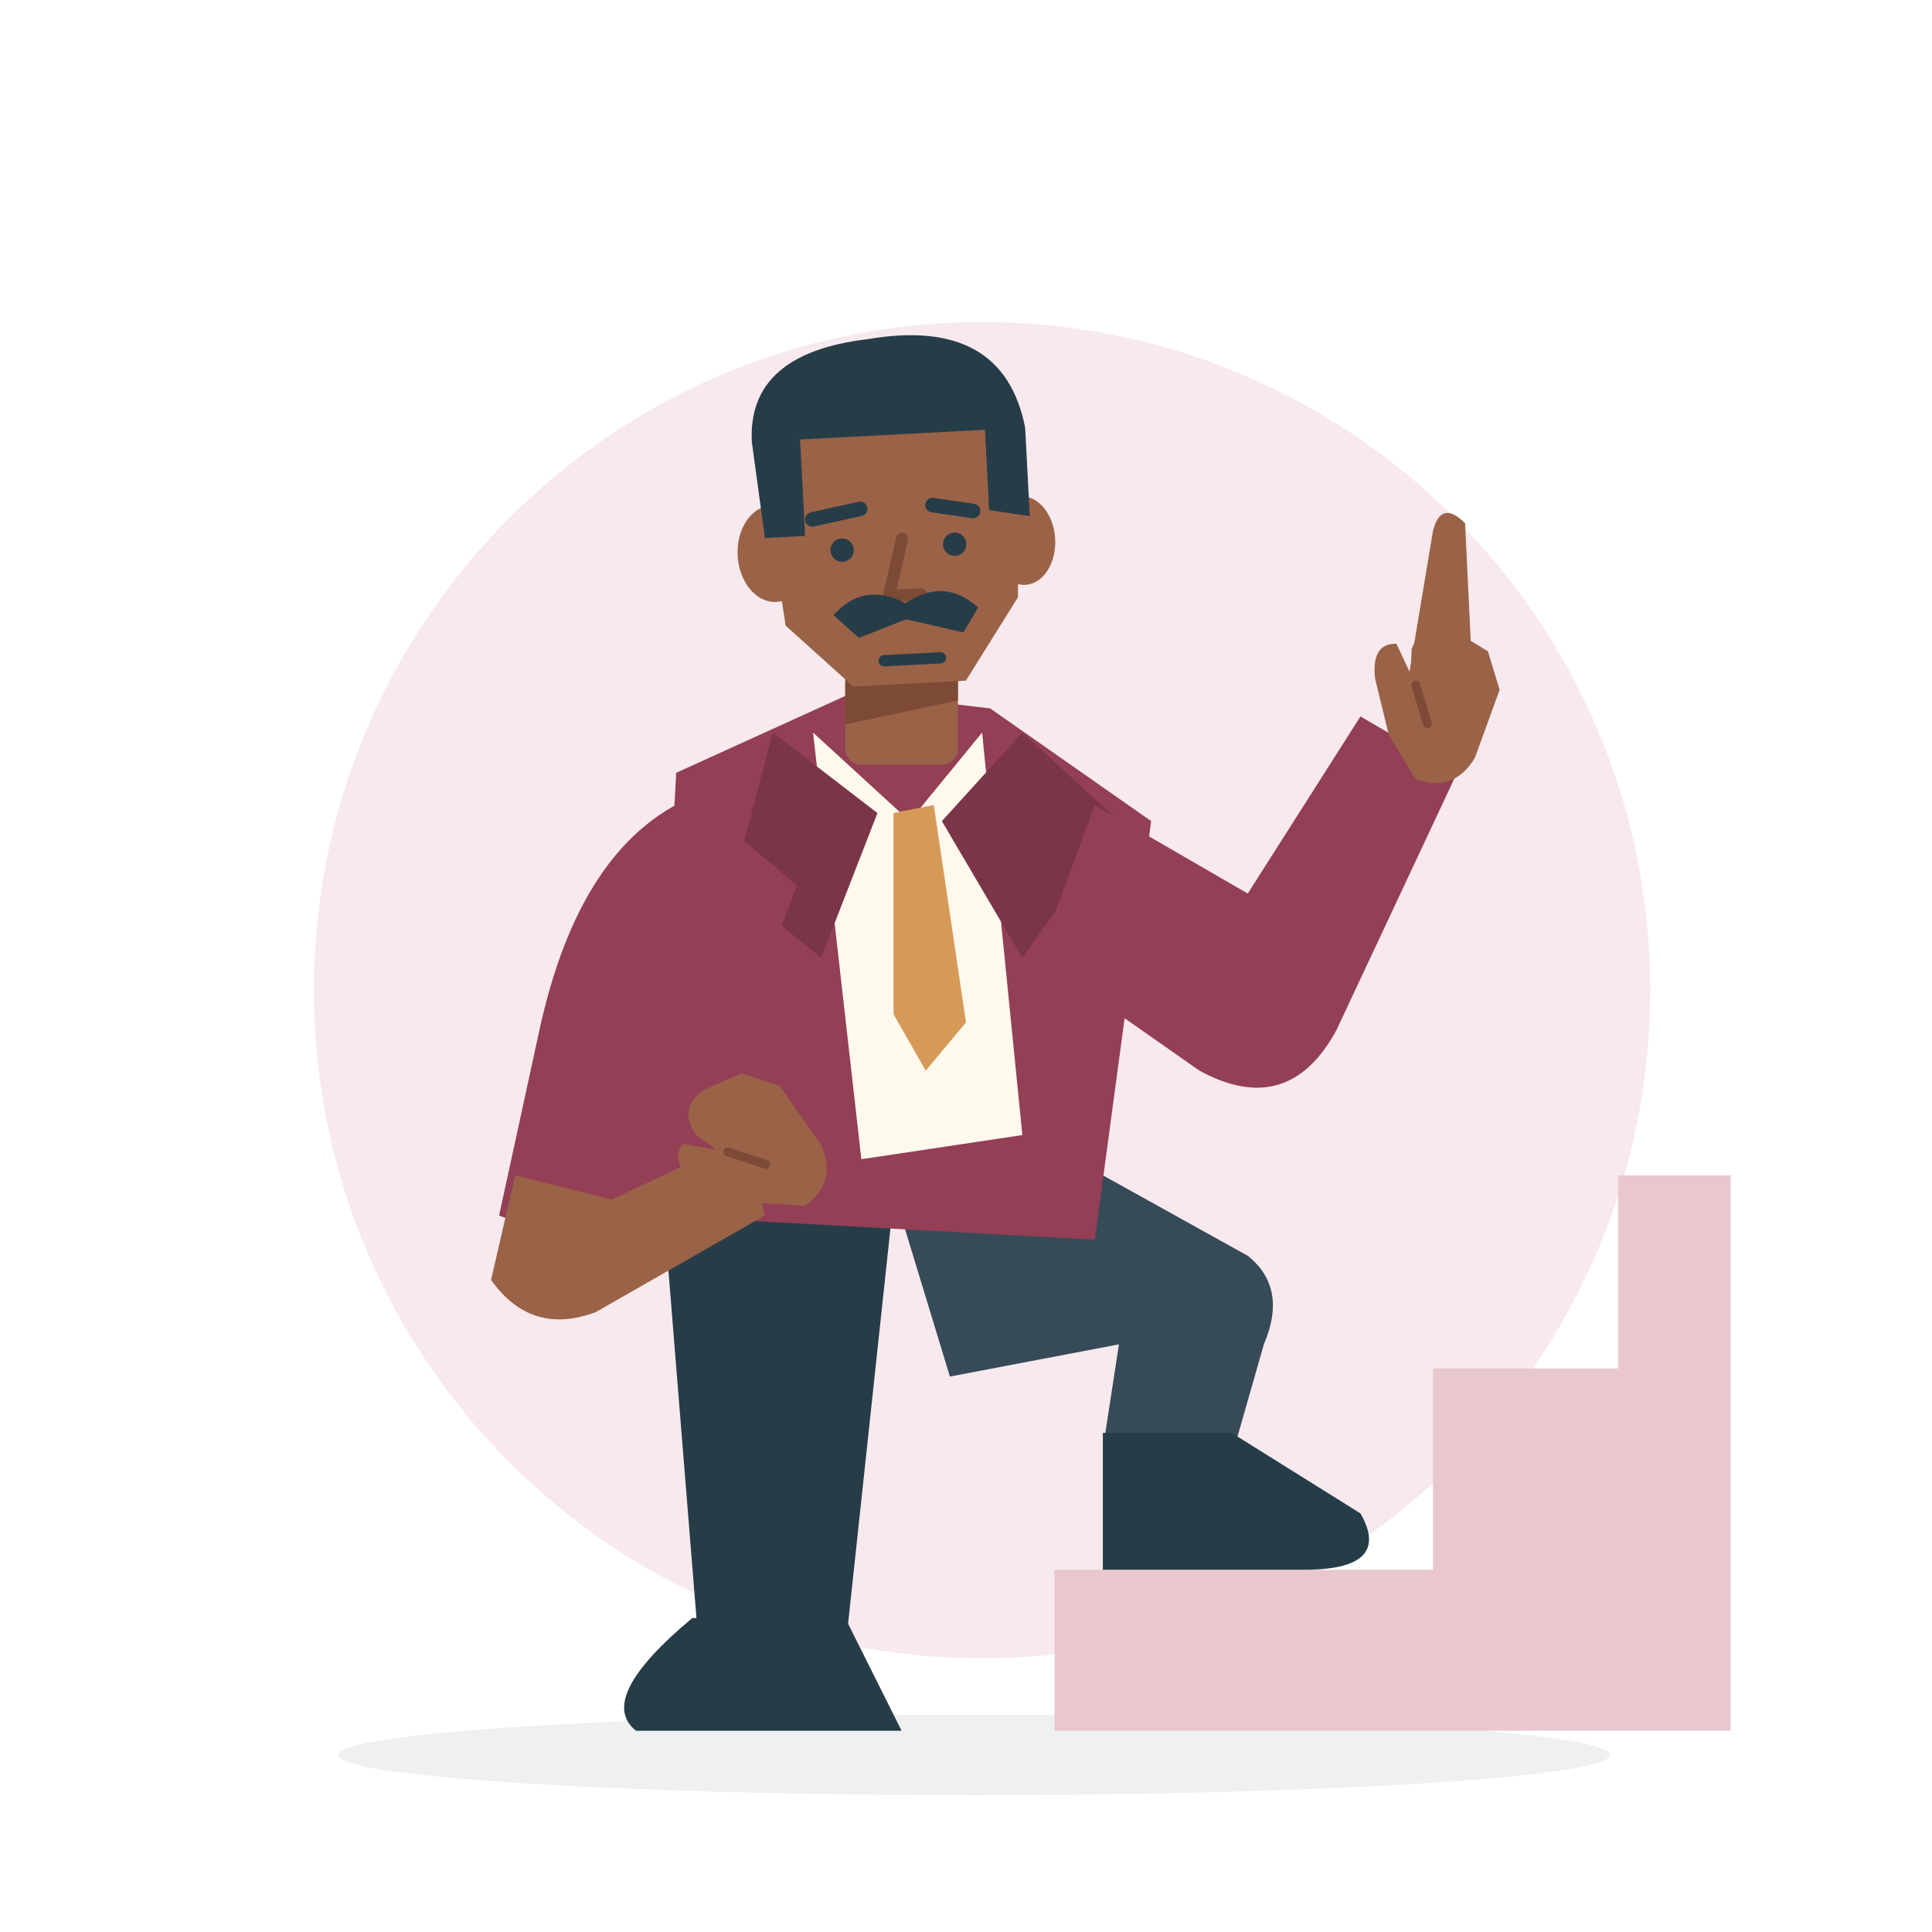
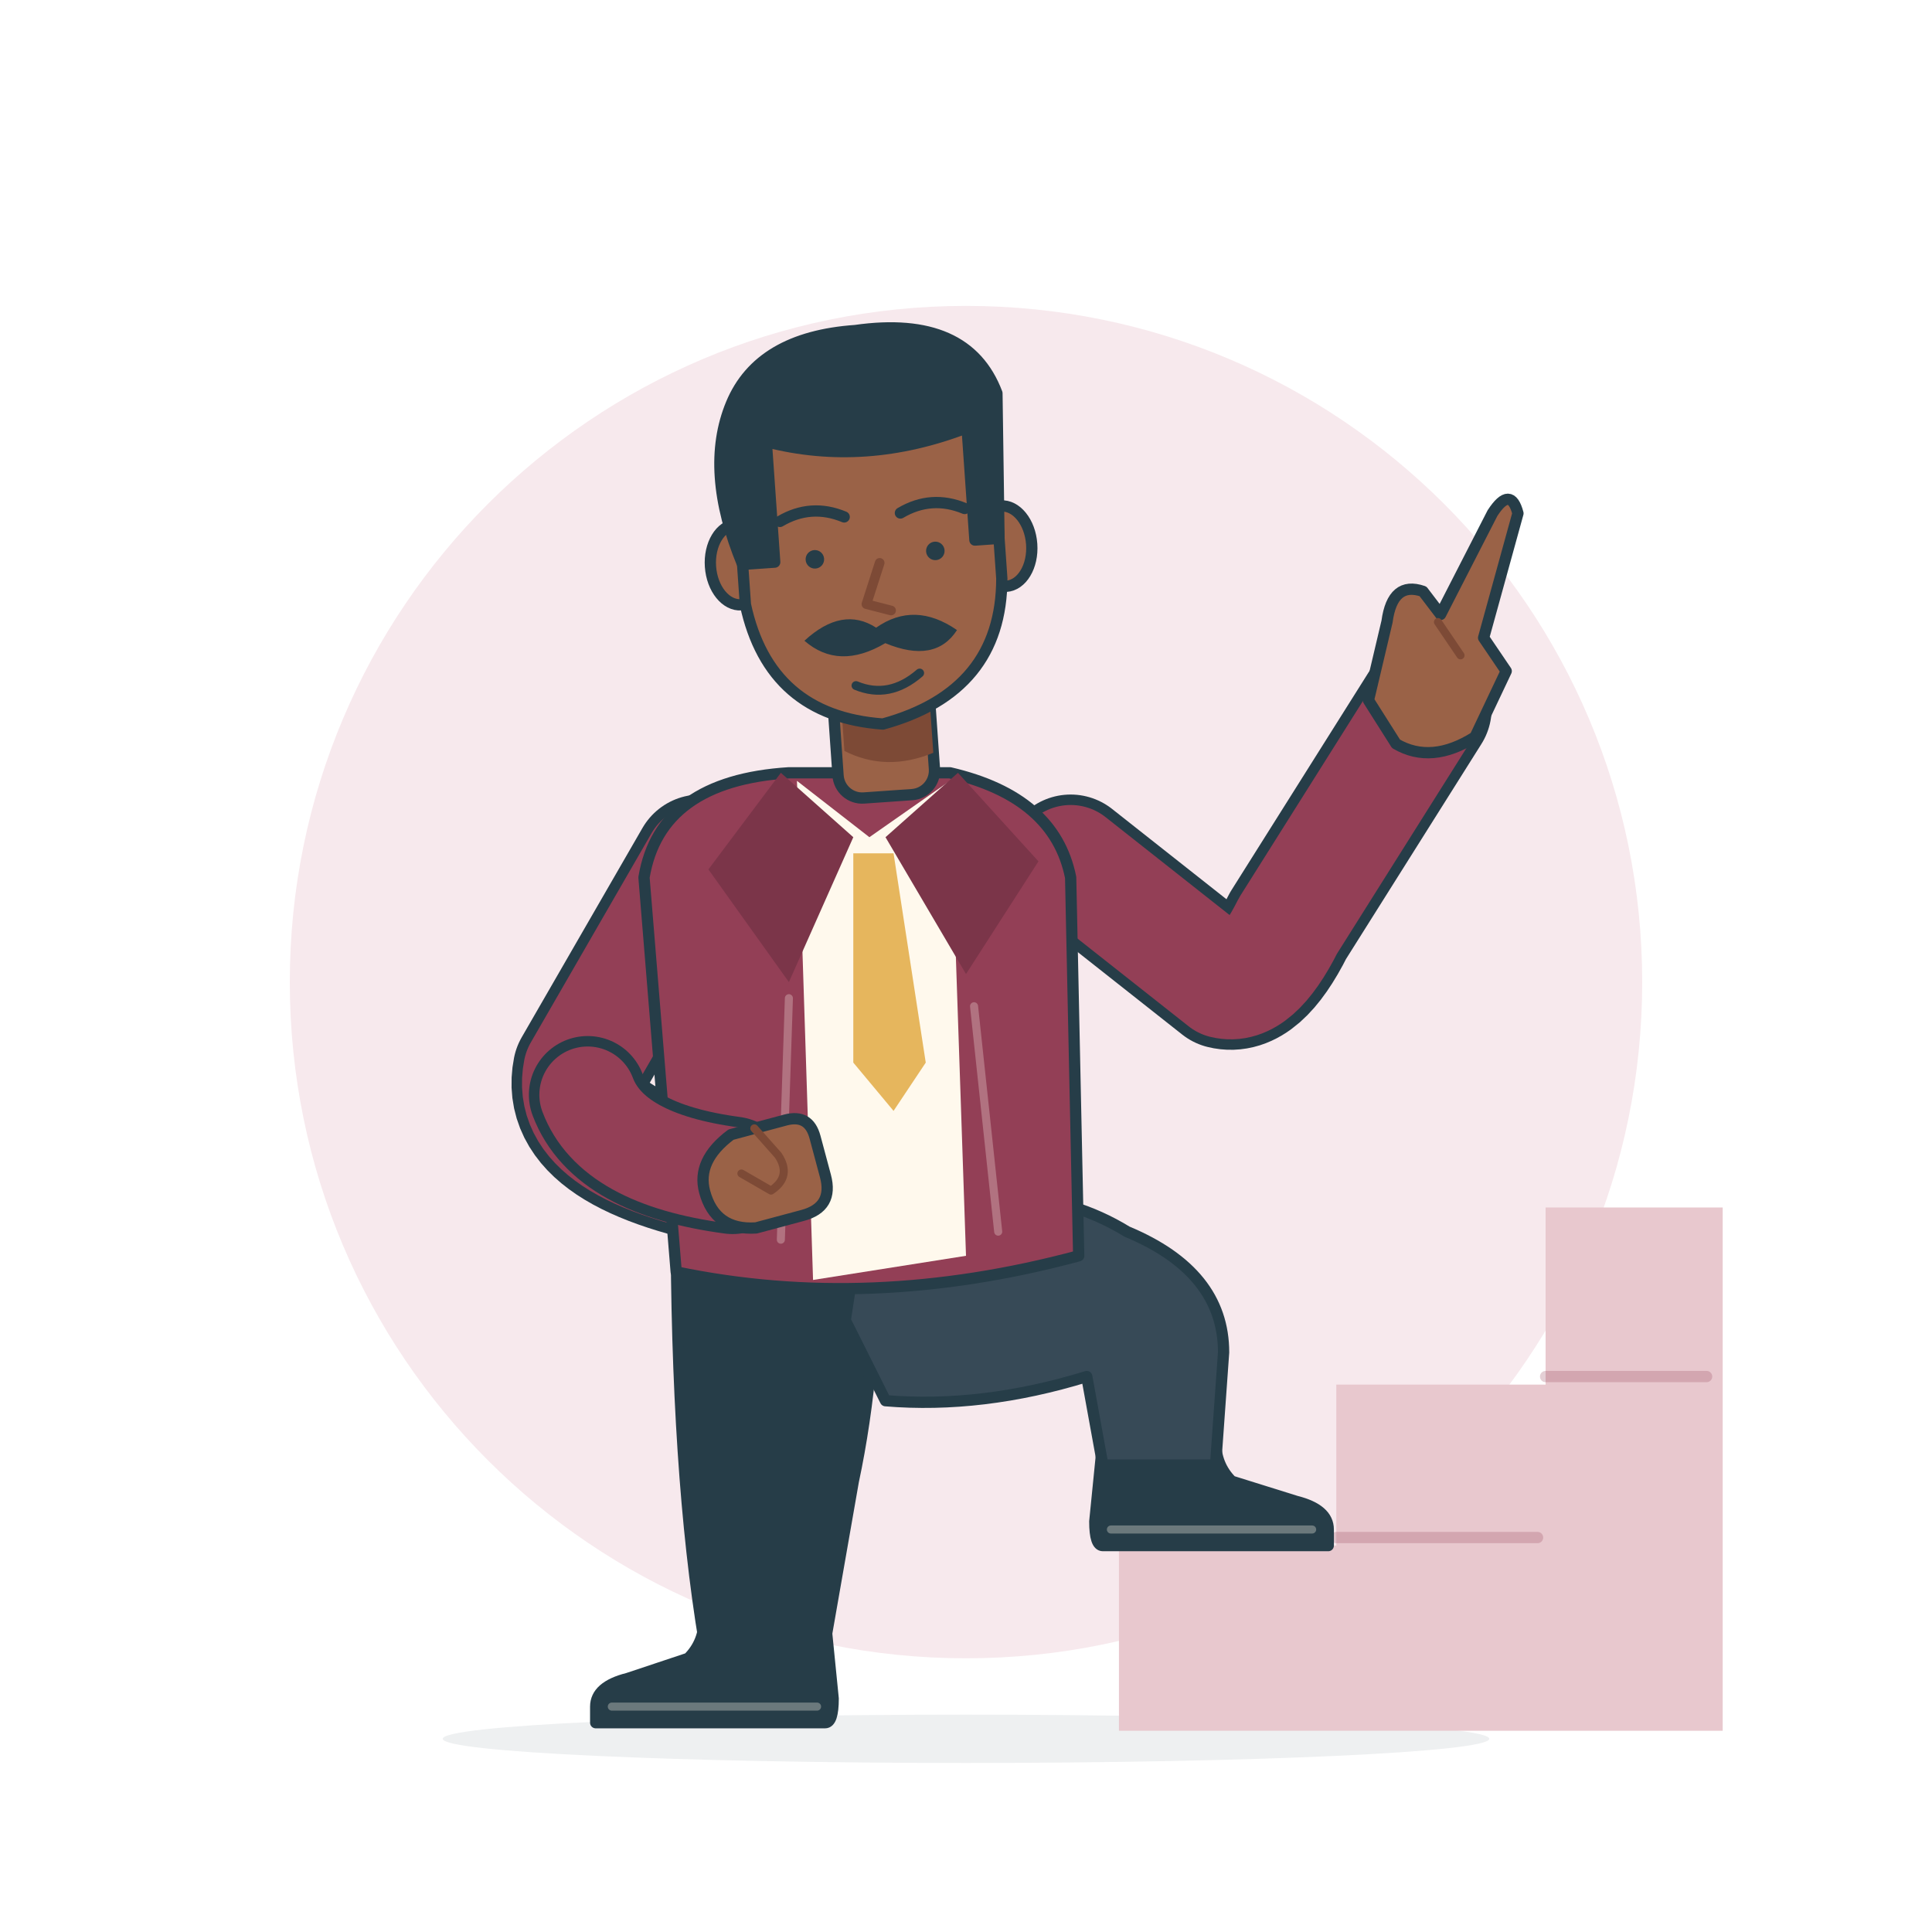
- <svg xmlns="http://www.w3.org/2000/svg" viewBox="0 0 240 240" role="img" aria-labelledby="title-entj">
-   <ellipse cx="121" cy="218" rx="79" ry="5" fill="#263D48" opacity=".08" />
-   <circle cx="122" cy="123" r="83" fill="#F7E9ED" />
-   <path d="M131 215V195H178V170H201V146H215V215Z" fill="#E8C8CE" />
-   <path d="M82 145 111 149 105 205 87 207Z" fill="#263D48" />
-   <path d="M111 148 137 146 155 156Q160 160 157 167L153 181 137 180 139 167 118 171Z" fill="#374A57" />
-   <path d="M86 201H105L112 215H79Q74 211 86 201Z" fill="#263D48" />
-   <path d="M137 178 153 178 169 188Q173 195 162 195H137Z" fill="#263D48" />
-   <path d="M84 96 106 86 123 88 143 102 136 154 81 151Z" fill="#933F56" />
-   <path d="M101 91 113 102 122 91 127 141 107 144Z" fill="#FFF9ED" />
-   <path d="M111 101 116 100 120 127 115 133 111 126Z" fill="#D69A58" />
-   <path d="M96 91 109 101 102 119 91 110ZM127 91 117 102 127 119 139 102Z" fill="#7B3549" />
-   <path d="M86 99Q72 105 67 128L62 151 78 157 91 131 99 110Z" fill="#933F56" />
-   <path d="M64 146 76 149 93 141 95 151 74 163Q66 166 61 159Z" fill="#9A6247" />
-   <g transform="translate(94 143) rotate(-35)">
-     <path d="M-5-6Q-5-10-1-10L4-9 7-5 7 4Q6 9 1 9L-4 5-8-1Q-10-5-7-6L-4-3Z" fill="#9A6247" />
-     <path d="M-3-2 0 2" fill="none" stroke="#7D4A36" stroke-width="1.1" stroke-linecap="round" stroke-linejoin="round" />
-   </g>
-   <path d="M136 100 155 111 169 89 181 96 166 128Q160 139 149 133L129 119Z" fill="#933F56" />
-   <g transform="translate(178 88) rotate(20)">
-     <path d="M-5-6Q-5-10-1-10L4-9 7-5 7 4Q6 9 1 9L-4 5-8-1Q-10-5-7-6L-4-3Z" fill="#9A6247" />
-     <path d="M-3-2 0 2" fill="none" stroke="#7D4A36" stroke-width="1.1" stroke-linecap="round" stroke-linejoin="round" />
-   </g>
-   <path d="M175 84 178 66Q179 62 182 65L183 86Z" fill="#9A6247" />
-   <g transform="translate(91 41)">
-     <rect x="14" y="37" width="14" height="17" rx="2" fill="#9A6247" />
-     <path d="M14 40H28V46L14 49Z" fill="#7D4A36" />
-   </g>
-   <g transform="translate(91 41) rotate(-3 20 25)">
-     <ellipse cx="5" cy="27" rx="4.5" ry="6" fill="#9A6247" />
-     <ellipse cx="36" cy="27" rx="4" ry="5.5" fill="#9A6247" />
-     <path d="M4 16Q6 3 20 4Q35 4 36 18L35 34 28 44 14 44 6 36Z" fill="#9A6247" />
-     <path d="M4 25 3 13Q3 2 18 1Q35-1 37 13V24L32 23V13L9 13V25Z" fill="#263D48" />
-     <path d="M10 23 16 22M25 22 30 23" fill="none" stroke="#263D48" stroke-width="1.8" stroke-linecap="round" stroke-linejoin="round" />
-     <circle cx="13.5" cy="27" r="1.45" fill="#263D48" />
-     <circle cx="27.5" cy="27" r="1.45" fill="#263D48" />
-     <path d="M21 26 19 33 23 33" fill="none" stroke="#7D4A36" stroke-width="1.5" stroke-linecap="round" stroke-linejoin="round" />
-     <path d="M12 35Q16 31 21 34Q26 31 30 35L28 38 21 36 15 38Z" fill="#263D48" />
-     <path d="M18 41H25" fill="none" stroke="#263D48" stroke-width="1.4" stroke-linecap="round" stroke-linejoin="round" />
+ <svg xmlns="http://www.w3.org/2000/svg" viewBox="0 0 240 240" role="img" aria-labelledby="entj-title" aria-describedby="entj-desc">
+   <circle cx="120" cy="122" r="84" fill="#F7E9ED" />
+   <ellipse cx="120" cy="216" rx="65" ry="3" fill="#263D48" opacity=".08" />
+   <g fill="none" stroke="#263D48" stroke-width="1.4" stroke-linecap="round" stroke-linejoin="round">
+     <path d="M139 215V192H166V172H192V150H214V215Z" fill="#E8C8CE" stroke="none" />
+     <path d="M166 191H191M192 171H212" stroke="#933F56" opacity=".25" />
+     <g data-part="leg">
+       <g data-part="shoe" transform="translate(95 204) rotate(0) scale(-1 1)">
+         <path d="M-7.5 -3H7.5Q7.5 0 9.5 2L17 4.5Q21 5.5 21 8V10H-7.5Q-8.5 10 -8.5 7Z" fill="#263D48" />
+         <path d="M-6.5 8H19" stroke="#FFF9ED" stroke-width="1" opacity=".32" />
+       </g>
+       <path d="M84 151H109Q109 170 106 184L102.5 204 L87.5 204Q84 183 84 151Z" fill="#263D48" data-part="trousers" />
+     </g>
+     <g data-part="leg">
+       <g data-part="shoe" transform="translate(144 182) rotate(0) scale(1 1)">
+         <path d="M-7 -3H7Q7 0 9 2L17 4.5Q21 5.5 21 8V10H-7Q-8 10 -8 7Z" fill="#263D48" />
+         <path d="M-6 8H19" stroke="#FFF9ED" stroke-width="1" opacity=".32" />
+       </g>
+       <path d="M107 151Q127 145 140 153Q152 158 152 168L151 182 L137 182L135 171Q122 175 110 174L105 164Z" fill="#374A57" data-part="trousers" />
+     </g>
+     <path d="M87 107 72 133Q70 143 93 147" stroke-width="16.6" />
+     <path d="M87 107 72 133Q70 143 93 147" stroke="#933F56" stroke-width="14" />
+     <path d="M133 107 152 122Q156 123 160 115L177 88" stroke-width="16.6" />
+     <path d="M133 107 152 122Q156 123 160 115L177 88" stroke="#933F56" stroke-width="14" />
+     <g transform="translate(108 0) rotate(0 0 126)">
+       <path d="M-10 96Q-26 97-28 109L-24 158Q0 163 26 156L25 109Q23 99 10 96Z" fill="#933F56" />
+       <path d="M-9 97 0 104 10 97 12 156-7 159Z" fill="#FFF9ED" stroke="none" />
+       <path d="M-11 96-2 104-10 122-20 108Z" fill="#7B3549" stroke="none" />
+       <path d="M11 96 2 104 12 121 21 107Z" fill="#7B3549" stroke="none" />
+       <path d="M-10 124-11 154M13 125 16 153" stroke="#FFF9ED" stroke-width="1" opacity=".28" />
+     </g>
+     <path d="M106 106 111 106 115 132 111 138 106 132Z" fill="#E6B65D" stroke="none" />
+     <path d="M73 136Q76 144 91 146" stroke-width="14.6" />
+     <path d="M73 136Q76 144 91 146" stroke="#933F56" stroke-width="12" />
+     <g transform="translate(95 145) rotate(75)">
+       <path d="M-5 3V-4Q-5-7-2-7H3Q7-7 7-3V3Q6 8 1 8Q-3 8-5 3Z" fill="#9A6247" />
+       <path d="M-5 0-1-2Q2-3 3 0L0 3" stroke="#7D4A36" stroke-width="1" />
+     </g>
+     <g transform="translate(108 66) rotate(-4)">
+       <rect x="-6" y="17" width="12" height="16" rx="3" fill="#9A6247" />
+       <path d="M-5 21Q0 26 6 22V28Q0 30-5 27Z" fill="#7D4A36" stroke="none" />
+       <ellipse cx="-16.5" cy="3" rx="3.5" ry="5" fill="#9A6247" />
+       <ellipse cx="16.5" cy="3" rx="3.5" ry="5" fill="#9A6247" />
+       <path d="M-16-12Q-16-24 0-24Q16-24 16-12V7Q15 21 0 24Q-14 22-16 8Z" fill="#9A6247" />
+       <path d="M-16 3Q-20-9-16-17Q-12-25 0-25Q14-26 17-16L16 2H13V-12Q0-8-12-12V3Z" fill="#263D48" />
+       <path d="M-11-2Q-7-4-3-2M4-2Q8-4 12-2" />
+       <circle cx="-7" cy="3" r="1.15" fill="#263D48" stroke="none" />
+       <circle cx="8" cy="3" r="1.15" fill="#263D48" stroke="none" />
+       <path d="M1 4-1 9 2 10" stroke="#7D4A36" stroke-width="1.2" />
+       <path d="M-9 13Q-4 9 0 12Q5 9 10 13Q7 17 1 14Q-5 17-9 13Z" fill="#263D48" stroke="none" />
+       <path d="M-3 19Q1 21 5 18" stroke-width="1.1" />
+     </g>
+     <g transform="translate(177 82) rotate(19)">
+       <path d="M-5 7-6-3Q-7-8-3-8L0-6 2-20Q3-24 5-21L6-5 10-2 9 7Q5 12 0 11Z" fill="#9A6247" />
+       <path d="M0-5 4-2" stroke="#7D4A36" stroke-width="1" />
+     </g>
  </g>
</svg>
